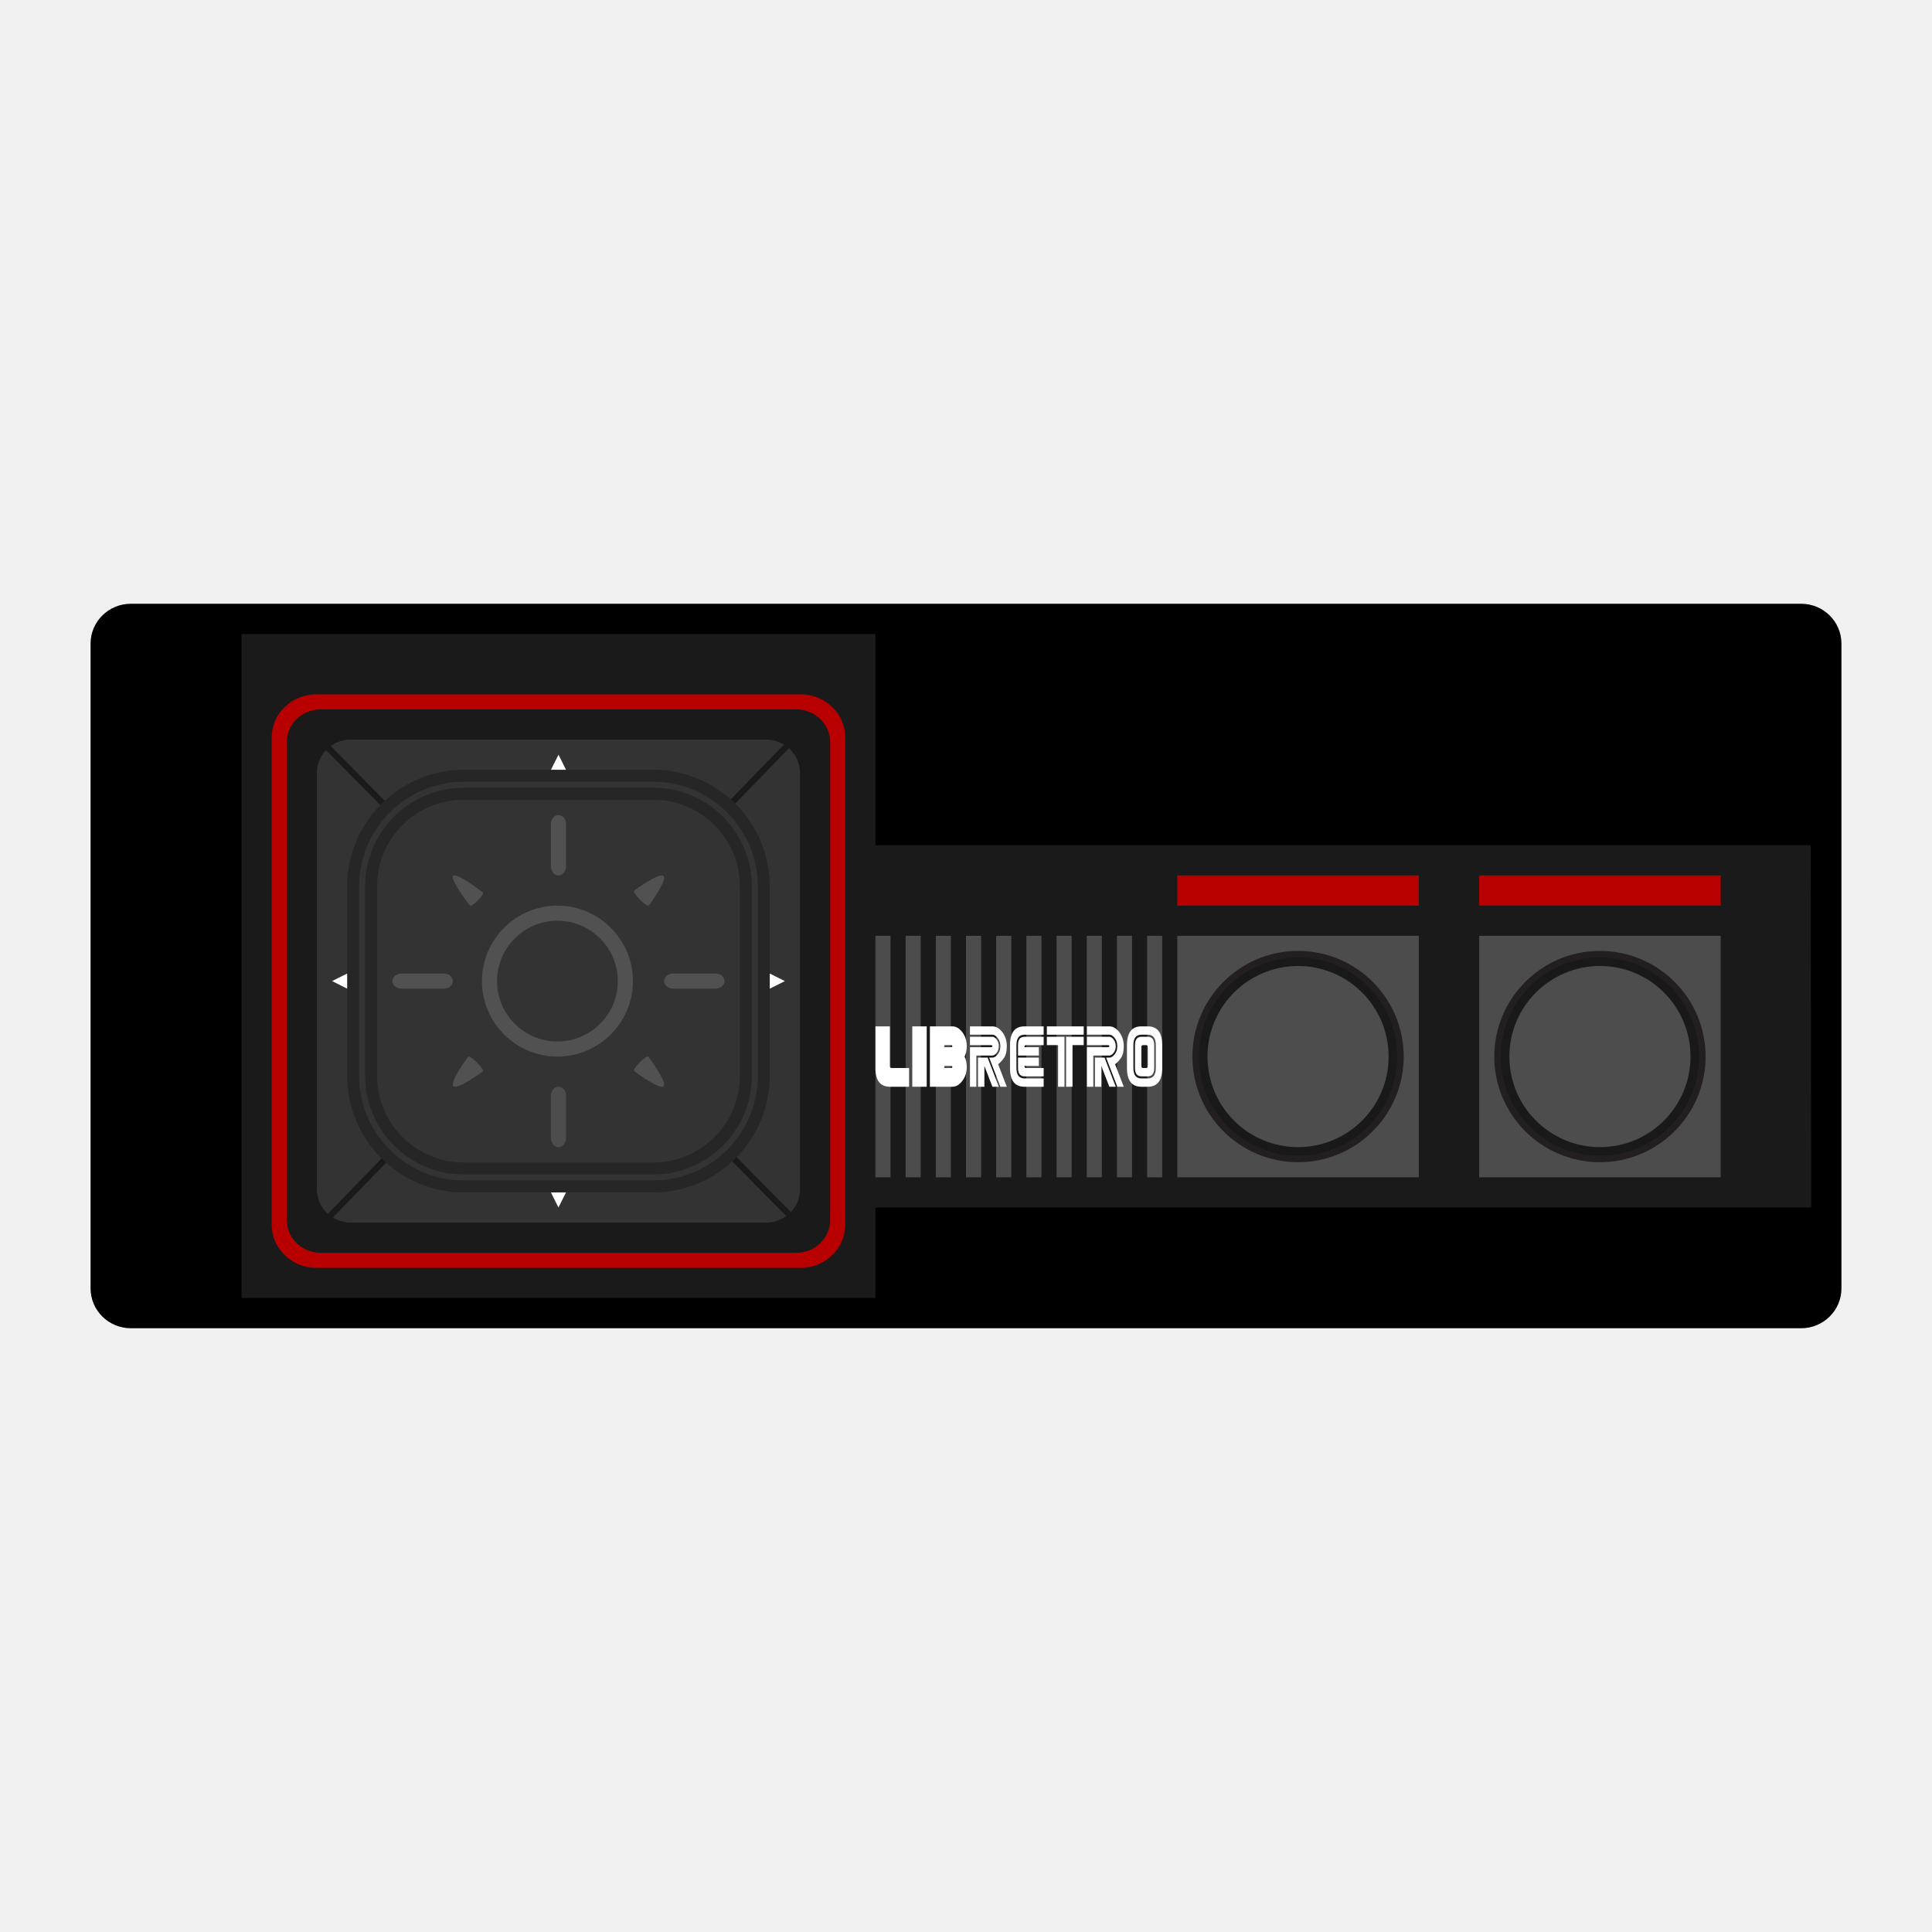
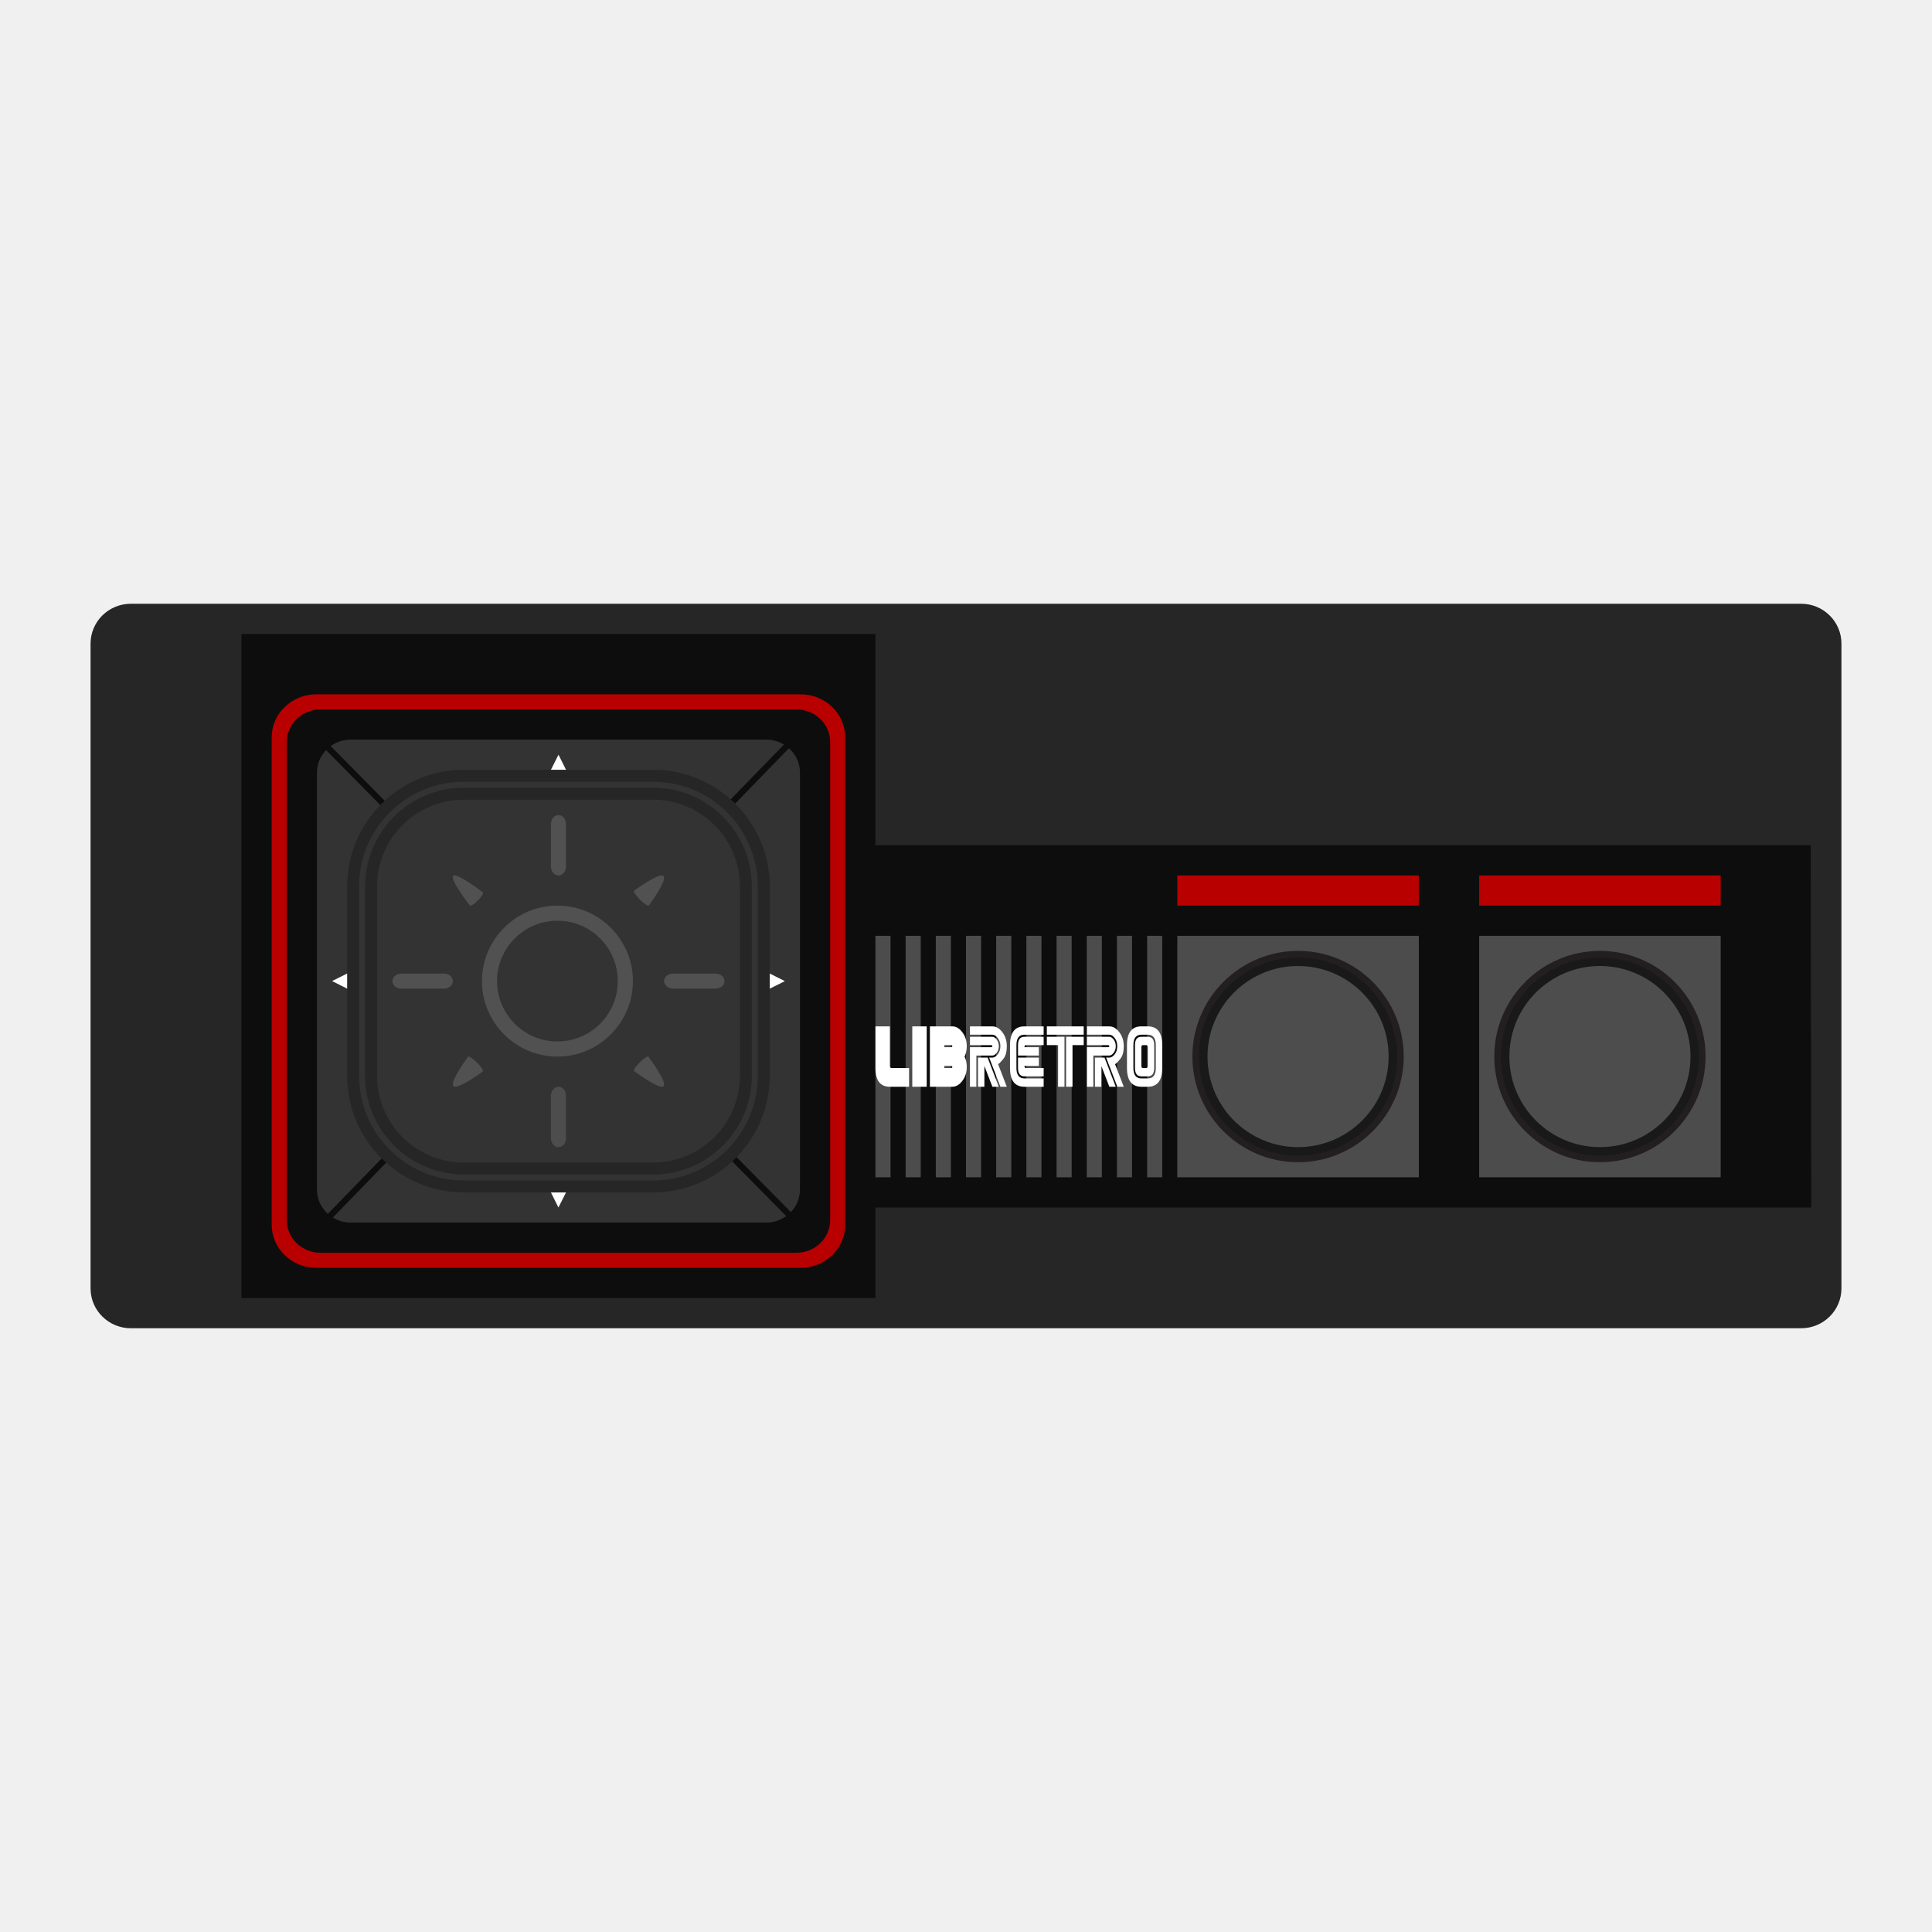
<svg xmlns="http://www.w3.org/2000/svg" viewBox="0 0 341.333 341.333" height="341.333" width="341.333" xml:space="preserve" id="svg2" version="1.1">
  <defs id="defs6">
    <clipPath id="clipPath18" clipPathUnits="userSpaceOnUse">
      <path id="path16" d="M 0,256 H 256 V 0 H 0 Z" />
    </clipPath>
    <clipPath id="clipPath26" clipPathUnits="userSpaceOnUse">
      <path id="path24" d="M 4,184 H 252 V 72 H 4 Z" />
    </clipPath>
  </defs>
  <g id="g22" transform="matrix(1.333333,0,0,-1.333333,0,341.3333)" />
-   <path id="path38" style="fill:#000000;fill-opacity:1;fill-rule:nonzero;stroke:none;stroke-width:1.333" d="M 318.211,234.667 H 23.123 c -3.933,0 -7.123,-3.152 -7.123,-7.04 v -113.92 c 0,-3.888 3.189,-7.04 7.123,-7.04 H 318.211 c 3.933,0 7.123,3.152 7.123,7.04 v 113.92 c 0,3.888 -3.189,7.04 -7.123,7.04" />
-   <path id="path42" style="fill:#1a1a1a;fill-opacity:1;fill-rule:nonzero;stroke:none;stroke-width:1.333" d="M 42.667,112 V 229.333 H 154.667 v -16 h 165.333 l -0.104,-64 H 154.667 V 112 Z" />
+   <path id="path38" style="fill:#262626;fill-opacity:1;fill-rule:nonzero;stroke:none;stroke-width:1.333" d="M 318.211,234.667 H 23.123 c -3.933,0 -7.123,-3.152 -7.123,-7.04 v -113.92 c 0,-3.888 3.189,-7.04 7.123,-7.04 H 318.211 c 3.933,0 7.123,3.152 7.123,7.04 v 113.92 c 0,3.888 -3.189,7.04 -7.123,7.04" />
+   <path id="path42" style="fill:#0d0d0d;fill-opacity:1;fill-rule:nonzero;stroke:none;stroke-width:1.333" d="M 42.667,112 V 229.333 H 154.667 v -16 h 165.333 l -0.104,-64 H 154.667 V 112 Z" />
  <path d="m 250.667,208 h -42.667 v -42.667 h 42.667 z" style="fill:#4c4c4c;fill-opacity:1;fill-rule:nonzero;stroke:none;stroke-width:1.333" id="path44" />
  <path id="path48" style="fill:#191919;fill-opacity:1;fill-rule:nonzero;stroke:none;stroke-width:1.333" d="m 247.424,186.667 c 0,9.992 -8.1,18.091 -18.091,18.091 -9.992,0 -18.091,-8.099 -18.091,-18.091 0,-9.991 8.099,-18.091 18.091,-18.091 9.991,0 18.091,8.1 18.091,18.091" />
  <path id="path52" style="fill:#231f20;fill-opacity:1;fill-rule:nonzero;stroke:none;stroke-width:1.333" d="m 229.333,169.152 c -9.657,0 -17.515,7.857 -17.515,17.515 0,9.659 7.857,17.515 17.515,17.515 9.657,0 17.515,-7.856 17.515,-17.515 0,-9.657 -7.857,-17.515 -17.515,-17.515 m 0,36.181 c -10.293,0 -18.667,-8.373 -18.667,-18.667 0,-10.292 8.373,-18.667 18.667,-18.667 10.293,0 18.667,8.375 18.667,18.667 0,10.293 -8.373,18.667 -18.667,18.667" />
  <path id="path56" style="fill:#4d4d4d;fill-opacity:1;fill-rule:nonzero;stroke:none;stroke-width:1.333" d="m 245.333,186.667 c 0,8.836 -7.164,16 -16,16 -8.836,0 -16,-7.164 -16,-16 0,-8.836 7.164,-16 16,-16 8.836,0 16,7.164 16,16" />
  <path d="m 250.667,160 h -42.667 v -5.333 h 42.667 z" style="fill:#b80000;fill-opacity:1;fill-rule:nonzero;stroke:none;stroke-width:1.333" id="path58" />
  <path d="m 304,208 h -42.667 v -42.667 h 42.667 z" style="fill:#4c4c4c;fill-opacity:1;fill-rule:nonzero;stroke:none;stroke-width:1.333" id="path60" />
  <path id="path64" style="fill:#191919;fill-opacity:1;fill-rule:nonzero;stroke:none;stroke-width:1.333" d="m 300.757,186.667 c 0,9.992 -8.1,18.091 -18.091,18.091 -9.992,0 -18.091,-8.099 -18.091,-18.091 0,-9.991 8.099,-18.091 18.091,-18.091 9.991,0 18.091,8.1 18.091,18.091" />
  <path id="path68" style="fill:#231f20;fill-opacity:1;fill-rule:nonzero;stroke:none;stroke-width:1.333" d="m 282.667,169.152 c -9.657,0 -17.515,7.857 -17.515,17.515 0,9.659 7.857,17.515 17.515,17.515 9.657,0 17.515,-7.856 17.515,-17.515 0,-9.657 -7.857,-17.515 -17.515,-17.515 m 0,36.181 c -10.293,0 -18.667,-8.373 -18.667,-18.667 0,-10.292 8.373,-18.667 18.667,-18.667 10.293,0 18.667,8.375 18.667,18.667 0,10.293 -8.373,18.667 -18.667,18.667" />
  <path id="path72" style="fill:#4d4d4d;fill-opacity:1;fill-rule:nonzero;stroke:none;stroke-width:1.333;font-variant-east_asian:normal;opacity:1;vector-effect:none;stroke-linecap:butt;stroke-linejoin:miter;stroke-miterlimit:4;stroke-dasharray:none;stroke-dashoffset:0;stroke-opacity:1" d="m 298.667,186.667 c 0,8.836 -7.164,16 -16,16 -8.836,0 -16,-7.164 -16,-16 0,-8.836 7.164,-16 16,-16 8.836,0 16,7.164 16,16" />
  <path d="m 304,160 h -42.667 v -5.333 h 42.667 z" style="fill:#b80000;fill-opacity:1;fill-rule:nonzero;stroke:none;stroke-width:1.333" id="path74" />
  <path d="m 205.333,208 h -2.667 v -42.667 h 2.667 z" style="fill:#4c4c4c;fill-opacity:1;fill-rule:nonzero;stroke:none;stroke-width:1.333" id="path76" />
  <path d="m 200,208 h -2.667 V 165.333 H 200 Z" style="fill:#4c4c4c;fill-opacity:1;fill-rule:nonzero;stroke:none;stroke-width:1.333" id="path78" />
  <path d="M 194.667,208 H 192 v -42.667 h 2.667 z" style="fill:#4c4c4c;fill-opacity:1;fill-rule:nonzero;stroke:none;stroke-width:1.333" id="path80" />
  <path d="m 189.333,208 h -2.667 v -42.667 h 2.667 z" style="fill:#4c4c4c;fill-opacity:1;fill-rule:nonzero;stroke:none;stroke-width:1.333" id="path82" />
  <path d="m 184,208 h -2.667 V 165.333 H 184 Z" style="fill:#4c4c4c;fill-opacity:1;fill-rule:nonzero;stroke:none;stroke-width:1.333" id="path84" />
  <path d="M 178.667,208 H 176 v -42.667 h 2.667 z" style="fill:#4c4c4c;fill-opacity:1;fill-rule:nonzero;stroke:none;stroke-width:1.333" id="path86" />
  <path d="m 173.333,208 h -2.667 v -42.667 h 2.667 z" style="fill:#4c4c4c;fill-opacity:1;fill-rule:nonzero;stroke:none;stroke-width:1.333" id="path88" />
  <path d="m 168,208 h -2.667 V 165.333 H 168 Z" style="fill:#4c4c4c;fill-opacity:1;fill-rule:nonzero;stroke:none;stroke-width:1.333" id="path90" />
  <path d="M 162.667,208 H 160 v -42.667 h 2.667 z" style="fill:#4c4c4c;fill-opacity:1;fill-rule:nonzero;stroke:none;stroke-width:1.333" id="path92" />
  <path d="m 157.333,208 h -2.667 v -42.667 h 2.667 z" style="fill:#4c4c4c;fill-opacity:1;fill-rule:nonzero;stroke:none;stroke-width:1.333" id="path94" />
  <path id="path98" style="fill:#b80000;fill-opacity:1;fill-rule:nonzero;stroke:none;stroke-width:1.333" d="m 56.64,125.333 c -3.293,0 -5.973,2.584 -5.973,5.76 v 84.48 c 0,3.176 2.68,5.76 5.973,5.76 h 84.053 c 3.295,0 5.973,-2.584 5.973,-5.76 v -84.48 c 0,-3.176 -2.679,-5.76 -5.973,-5.76 z M 141.448,224 H 55.886 c -4.349,0 -7.887,-3.416 -7.887,-7.615 v -86.104 c 0,-4.199 3.537,-7.615 7.887,-7.615 H 141.448 c 4.348,0 7.885,3.416 7.885,7.615 v 86.104 c 0,4.199 -3.537,7.615 -7.885,7.615" />
  <path id="path102" style="fill:#333333;fill-opacity:1;fill-rule:nonzero;stroke:none;stroke-width:1.333" d="m 138.501,131.546 c -0.908,-0.548 -1.969,-0.879 -3.116,-0.879 H 61.949 c -1.323,0 -2.533,0.435 -3.521,1.147 l 40.236,40.744 z" />
  <path id="path106" style="fill:#333333;fill-opacity:1;fill-rule:nonzero;stroke:none;stroke-width:1.333" d="m 139.381,132.196 -39.955,41.135 40.301,40.811 c 0.988,-1.036 1.605,-2.413 1.605,-3.939 V 136.464 c 0,-1.696 -0.76,-3.208 -1.952,-4.268" />
  <path id="path110" style="fill:#333333;fill-opacity:1;fill-rule:nonzero;stroke:none;stroke-width:1.333" d="m 57.929,214.452 39.957,-41.136 -40.28,-40.791 c -0.989,1.035 -1.607,2.412 -1.607,3.939 v 73.739 c 0,1.685 0.751,3.191 1.929,4.249" />
  <path id="path114" style="fill:#333333;fill-opacity:1;fill-rule:nonzero;stroke:none;stroke-width:1.333" d="M 98.65,174.088 58.806,215.106 c 0.915,0.557 1.985,0.893 3.144,0.893 h 73.435 c 1.323,0 2.533,-0.435 3.521,-1.147 z" />
  <path id="path118" style="fill:#333333;fill-opacity:1;fill-rule:nonzero;stroke:none;stroke-width:1.333" d="M 116.527,209.453 H 80.439 c -10.695,0 -19.363,-8.371 -19.363,-18.696 V 155.91 c 0,-10.325 8.668,-18.696 19.363,-18.696 H 116.527 c 10.693,0 19.363,8.371 19.363,18.696 v 34.847 c 0,10.325 -8.669,18.696 -19.363,18.696" />
  <path id="path122" style="fill:#333333;fill-opacity:1;fill-rule:nonzero;stroke:none;stroke-width:1.333" d="m 81.932,140.225 c -9.028,0 -16.373,7.345 -16.373,16.373 v 33.471 c 0,9.028 7.345,16.373 16.373,16.373 h 33.471 c 9.028,0 16.373,-7.345 16.373,-16.373 v -33.471 c 0,-9.028 -7.345,-16.373 -16.373,-16.373 z M 115.402,209.611 H 81.932 c -10.776,0 -19.543,-8.767 -19.543,-19.543 v -33.471 c 0,-10.775 8.767,-19.541 19.543,-19.541 h 33.471 c 10.775,0 19.541,8.767 19.541,19.541 v 33.471 c 0,10.776 -8.767,19.543 -19.541,19.543" />
  <path id="path126" style="fill:#262626;fill-opacity:1;fill-rule:nonzero;stroke:none;stroke-width:1.333" d="m 81.932,141.281 c -8.447,0 -15.317,6.871 -15.317,15.317 v 33.471 c 0,8.445 6.871,15.317 15.317,15.317 h 33.471 c 8.445,0 15.317,-6.872 15.317,-15.317 V 156.598 c 0,-8.447 -6.872,-15.317 -15.317,-15.317 z M 115.402,207.498 H 81.932 c -9.611,0 -17.429,-7.819 -17.429,-17.429 V 156.598 c 0,-9.611 7.819,-17.429 17.429,-17.429 h 33.471 c 9.611,0 17.429,7.819 17.429,17.429 v 33.471 c 0,9.611 -7.819,17.429 -17.429,17.429 M 81.932,138.113 c -10.193,0 -18.487,8.292 -18.487,18.485 v 33.471 c 0,10.193 8.293,18.485 18.487,18.485 h 33.471 c 10.193,0 18.485,-8.292 18.485,-18.485 V 156.598 c 0,-10.193 -8.292,-18.485 -18.485,-18.485 z m 33.471,72.555 H 81.932 c -11.357,0 -20.599,-9.241 -20.599,-20.599 V 156.598 c 0,-11.357 9.241,-20.597 20.599,-20.597 h 33.471 c 11.357,0 20.597,9.24 20.597,20.597 v 33.471 c 0,11.357 -9.24,20.599 -20.597,20.599" />
  <path id="path130" style="fill:#333333;fill-opacity:1;fill-rule:nonzero;stroke:none;stroke-width:1.333" d="m 110.06,173.333 c 0,6.173 -5.183,11.179 -11.577,11.179 -6.393,0 -11.577,-5.005 -11.577,-11.179 0,-6.173 5.184,-11.179 11.577,-11.179 6.395,0 11.577,5.005 11.577,11.179" />
  <path id="path134" style="fill:#515151;fill-opacity:1;fill-rule:nonzero;stroke:none;stroke-width:1.333" d="m 98.483,162.667 c -5.881,0 -10.667,4.785 -10.667,10.667 0,5.881 4.785,10.667 10.667,10.667 5.881,0 10.667,-4.785 10.667,-10.667 0,-5.881 -4.785,-10.667 -10.667,-10.667 m 0,24 c -7.352,0 -13.333,-5.981 -13.333,-13.333 0,-7.352 5.981,-13.333 13.333,-13.333 7.352,0 13.333,5.981 13.333,13.333 0,7.352 -5.981,13.333 -13.333,13.333" />
  <path id="path138" style="fill:#515151;fill-opacity:1;fill-rule:nonzero;stroke:none;stroke-width:1.333" d="m 100,153.076 c 0,0.879 -0.597,1.591 -1.333,1.591 -0.736,0 -1.333,-0.712 -1.333,-1.591 v -7.485 c 0,-0.879 0.597,-1.591 1.333,-1.591 0.736,0 1.333,0.712 1.333,1.591 z" />
  <path id="path142" style="fill:#4d4d4d;fill-opacity:1;fill-rule:nonzero;stroke:none;stroke-width:1.333" d="m 100,201.076 c 0,0.879 -0.597,1.591 -1.333,1.591 -0.736,0 -1.333,-0.712 -1.333,-1.591 v -7.485 c 0,-0.879 0.597,-1.591 1.333,-1.591 0.736,0 1.333,0.712 1.333,1.591 z" />
  <path id="path146" style="fill:#515151;fill-opacity:1;fill-rule:nonzero;stroke:none;stroke-width:1.333" d="m 85.288,157.65 c 0.393,0.393 -1.912,2.697 -2.305,2.305 0,0 -3.543,-4.576 -2.907,-5.212 0.636,-0.637 5.212,2.907 5.212,2.907" />
  <path id="path150" style="fill:#515151;fill-opacity:1;fill-rule:nonzero;stroke:none;stroke-width:1.333" d="m 117.238,191.905 v 0 c -0.699,0.699 -5.199,-2.668 -5.199,-2.668 -0.381,-0.38 2.151,-2.912 2.531,-2.531 0,0 3.367,4.5 2.668,5.199" />
  <path id="path154" style="fill:#515151;fill-opacity:1;fill-rule:nonzero;stroke:none;stroke-width:1.333" d="m 114.643,159.963 c -0.376,0.376 -2.983,-2.229 -2.605,-2.605 0,0 4.473,-3.308 5.193,-2.588 0.72,0.719 -2.588,5.193 -2.588,5.193" />
  <path id="path158" style="fill:#515151;fill-opacity:1;fill-rule:nonzero;stroke:none;stroke-width:1.333" d="m 80.102,191.898 v 0 c -0.72,-0.72 2.588,-5.193 2.588,-5.193 0.377,-0.377 2.983,2.228 2.605,2.605 0,0 -4.473,3.308 -5.193,2.588" />
  <path id="path162" style="fill:#515151;fill-opacity:1;fill-rule:nonzero;stroke:none;stroke-width:1.333" d="m 118.924,174.667 c -0.879,0 -1.591,-0.597 -1.591,-1.333 0,-0.736 0.712,-1.333 1.591,-1.333 h 7.485 c 0.879,0 1.591,0.597 1.591,1.333 0,0.736 -0.712,1.333 -1.591,1.333 z" />
  <path id="path166" style="fill:#515151;fill-opacity:1;fill-rule:nonzero;stroke:none;stroke-width:1.333" d="m 70.924,174.667 c -0.879,0 -1.591,-0.597 -1.591,-1.333 0,-0.736 0.712,-1.333 1.591,-1.333 h 7.485 c 0.879,0 1.591,0.597 1.591,1.333 0,0.736 -0.712,1.333 -1.591,1.333 z" />
  <path id="path170" style="fill:#ffffff;fill-opacity:1;fill-rule:nonzero;stroke:none;stroke-width:1.333" d="m 100,136 h -2.667 l 1.34,-2.667 z" />
  <path id="path174" style="fill:#ffffff;fill-opacity:1;fill-rule:nonzero;stroke:none;stroke-width:1.333" d="m 97.333,210.667 h 2.667 l -1.34,2.667 z" />
  <path id="path178" style="fill:#ffffff;fill-opacity:1;fill-rule:nonzero;stroke:none;stroke-width:1.333" d="m 136,174.667 v -2.667 l 2.667,1.34 z" />
  <path id="path182" style="fill:#ffffff;fill-opacity:1;fill-rule:nonzero;stroke:none;stroke-width:1.333" d="m 61.333,172 v 2.667 l -2.667,-1.34 z" />
  <path id="path186" style="fill:#ffffff;fill-opacity:1;fill-rule:nonzero;stroke:none;stroke-width:1.333" d="m 176.462,192 h -1.132 l -1.416,-3.679 V 192 h -1.132 v -5.149 h 1.699 z m 0,-7.172 c 0,0.457 -0.124,0.848 -0.373,1.171 -0.248,0.323 -0.501,0.484 -0.759,0.484 h -2.831 V 192 h -1.132 v -6.988 h 3.68 c 0.188,0 0.283,-0.061 0.283,-0.184 0,-0.123 -0.095,-0.184 -0.283,-0.184 h -3.68 v -1.472 h 3.963 c 0.257,0 0.511,0.164 0.759,0.491 0.249,0.327 0.373,0.716 0.373,1.165 m 1.415,0 c 0,0.964 -0.189,1.693 -0.571,2.188 -0.38,0.495 -0.703,0.828 -0.967,0.999 L 177.876,192 h -1.132 l -1.981,-5.149 h 0.567 c 0.333,0 0.652,-0.199 0.957,-0.595 0.305,-0.396 0.457,-0.872 0.457,-1.428 0,-0.548 -0.152,-1.023 -0.457,-1.423 -0.305,-0.4 -0.624,-0.601 -0.957,-0.601 h -3.963 v -1.471 h 3.963 c 0.648,0 1.235,0.343 1.76,1.029 0.525,0.687 0.787,1.508 0.787,2.465" />
  <path id="path190" style="fill:#ffffff;fill-opacity:1;fill-rule:nonzero;stroke:none;stroke-width:1.333" d="m 178.443,184.644 c 0,-2.207 0.849,-3.311 2.548,-3.311 h 3.396 v 1.472 h -3.396 c -0.944,0 -1.416,0.612 -1.416,1.839 v 4.045 c 0,1.227 0.472,1.84 1.416,1.84 h 3.396 v 1.471 h -3.396 c -1.699,0 -2.548,-1.103 -2.548,-3.311 z" />
  <path id="path194" style="fill:#ffffff;fill-opacity:1;fill-rule:nonzero;stroke:none;stroke-width:1.333" d="m 179.858,186.483 v -1.839 c 0,-0.981 0.377,-1.472 1.132,-1.472 h 3.397 v 1.472 h -3.115 c -0.188,0 -0.283,0.123 -0.283,0.368 h 2.548 v 1.471 z" />
  <path id="path198" style="fill:#ffffff;fill-opacity:1;fill-rule:nonzero;stroke:none;stroke-width:1.333" d="m 179.858,186.851 h 3.68 v 1.471 h -2.548 c 0,0.245 0.095,0.368 0.283,0.368 h 3.115 v 1.472 h -3.397 c -0.755,0 -1.132,-0.491 -1.132,-1.472 z" />
  <path id="path202" style="fill:#ffffff;fill-opacity:1;fill-rule:nonzero;stroke:none;stroke-width:1.333" d="m 188.35,183.172 h 3.113 v 1.471 H 189.482 v 7.357 h -1.132 z m -0.283,0 v 8.828 h -1.132 v -7.357 h -1.983 v -1.471 z m 3.396,-0.368 h -6.511 v -1.471 h 6.511 z" />
  <path id="path206" style="fill:#ffffff;fill-opacity:1;fill-rule:nonzero;stroke:none;stroke-width:1.333" d="m 197.125,192 h -1.132 l -1.416,-3.679 V 192 h -1.132 v -5.149 h 1.699 z m 0,-7.172 c 0,0.457 -0.124,0.848 -0.373,1.171 -0.248,0.323 -0.501,0.484 -0.759,0.484 h -2.831 V 192 h -1.132 v -6.988 h 3.68 c 0.188,0 0.283,-0.061 0.283,-0.184 0,-0.123 -0.095,-0.184 -0.283,-0.184 h -3.68 v -1.472 h 3.963 c 0.257,0 0.511,0.164 0.759,0.491 0.249,0.327 0.373,0.716 0.373,1.165 m 1.415,0 c 0,0.964 -0.189,1.693 -0.571,2.188 -0.38,0.495 -0.703,0.828 -0.967,0.999 L 198.539,192 h -1.132 l -1.981,-5.149 h 0.567 c 0.333,0 0.652,-0.199 0.957,-0.595 0.305,-0.396 0.457,-0.872 0.457,-1.428 0,-0.548 -0.152,-1.023 -0.457,-1.423 -0.305,-0.4 -0.624,-0.601 -0.957,-0.601 h -3.963 v -1.471 h 3.963 c 0.648,0 1.235,0.343 1.76,1.029 0.525,0.687 0.787,1.508 0.787,2.465" />
  <path id="path210" style="fill:#ffffff;fill-opacity:1;fill-rule:nonzero;stroke:none;stroke-width:1.333" d="m 202.786,185.011 c 0,-0.245 -0.095,-0.368 -0.283,-0.368 h -0.567 c -0.188,0 -0.283,0.123 -0.283,0.368 v 3.311 c 0,0.245 0.095,0.368 0.283,0.368 h 0.567 c 0.188,0 0.283,-0.123 0.283,-0.368 z m 1.132,-0.368 v 4.047 c 0,0.98 -0.377,1.471 -1.132,1.471 h -1.132 c -0.755,0 -1.132,-0.491 -1.132,-1.471 v -4.047 c 0,-0.981 0.377,-1.471 1.132,-1.471 h 1.132 c 0.755,0 1.132,0.489 1.132,1.471 m 0.283,0 c 0,-1.225 -0.471,-1.839 -1.415,-1.839 h -1.132 c -0.944,0 -1.416,0.613 -1.416,1.839 v 4.047 c 0,1.225 0.472,1.839 1.416,1.839 h 1.132 c 0.944,0 1.415,-0.613 1.415,-1.839 z m 1.133,0 v 4.047 c 0,2.207 -0.849,3.309 -2.548,3.309 h -1.132 c -1.699,0 -2.548,-1.103 -2.548,-3.309 v -4.047 c 0,-2.207 0.849,-3.311 2.548,-3.311 h 1.132 c 1.699,0 2.548,1.104 2.548,3.311" />
  <path id="path214" style="fill:#ffffff;fill-opacity:1;fill-rule:nonzero;stroke:none;stroke-width:1.333" d="m 155.902,189.527 c -0.009,-0.032 -0.015,-0.068 -0.023,-0.101 h 0.023 z m 1.595,-0.837 c -0.188,0 -0.283,-0.123 -0.283,-0.368 v -6.988 h -2.548 v 7.356 c 0,2.207 0.849,3.311 2.548,3.311 h 3.396 v -3.311 z" />
  <path d="m 161.176,192 h 2.548 v -10.667 h -2.548 z" style="fill:#ffffff;fill-opacity:1;fill-rule:nonzero;stroke:none;stroke-width:1.333" id="path216" />
  <path id="path220" style="fill:#ffffff;fill-opacity:1;fill-rule:nonzero;stroke:none;stroke-width:1.333" d="m 167.97,185.011 h -1.132 v -0.368 h 1.132 c 0.189,0 0.283,0.061 0.283,0.184 0,0.123 -0.093,0.184 -0.283,0.184 m 0,3.679 h -1.132 v -0.368 h 1.132 c 0.189,0 0.283,0.061 0.283,0.184 0,0.123 -0.093,0.184 -0.283,0.184 m 2.831,-3.863 c 0,-0.956 -0.263,-1.777 -0.788,-2.464 -0.525,-0.687 -1.112,-1.031 -1.76,-1.031 h -3.963 v 10.667 h 3.963 c 0.648,0 1.235,-0.343 1.76,-1.029 0.525,-0.687 0.788,-1.508 0.788,-2.464 0,-0.695 -0.129,-1.304 -0.387,-1.827 0.257,-0.524 0.387,-1.141 0.387,-1.852" />
</svg>
